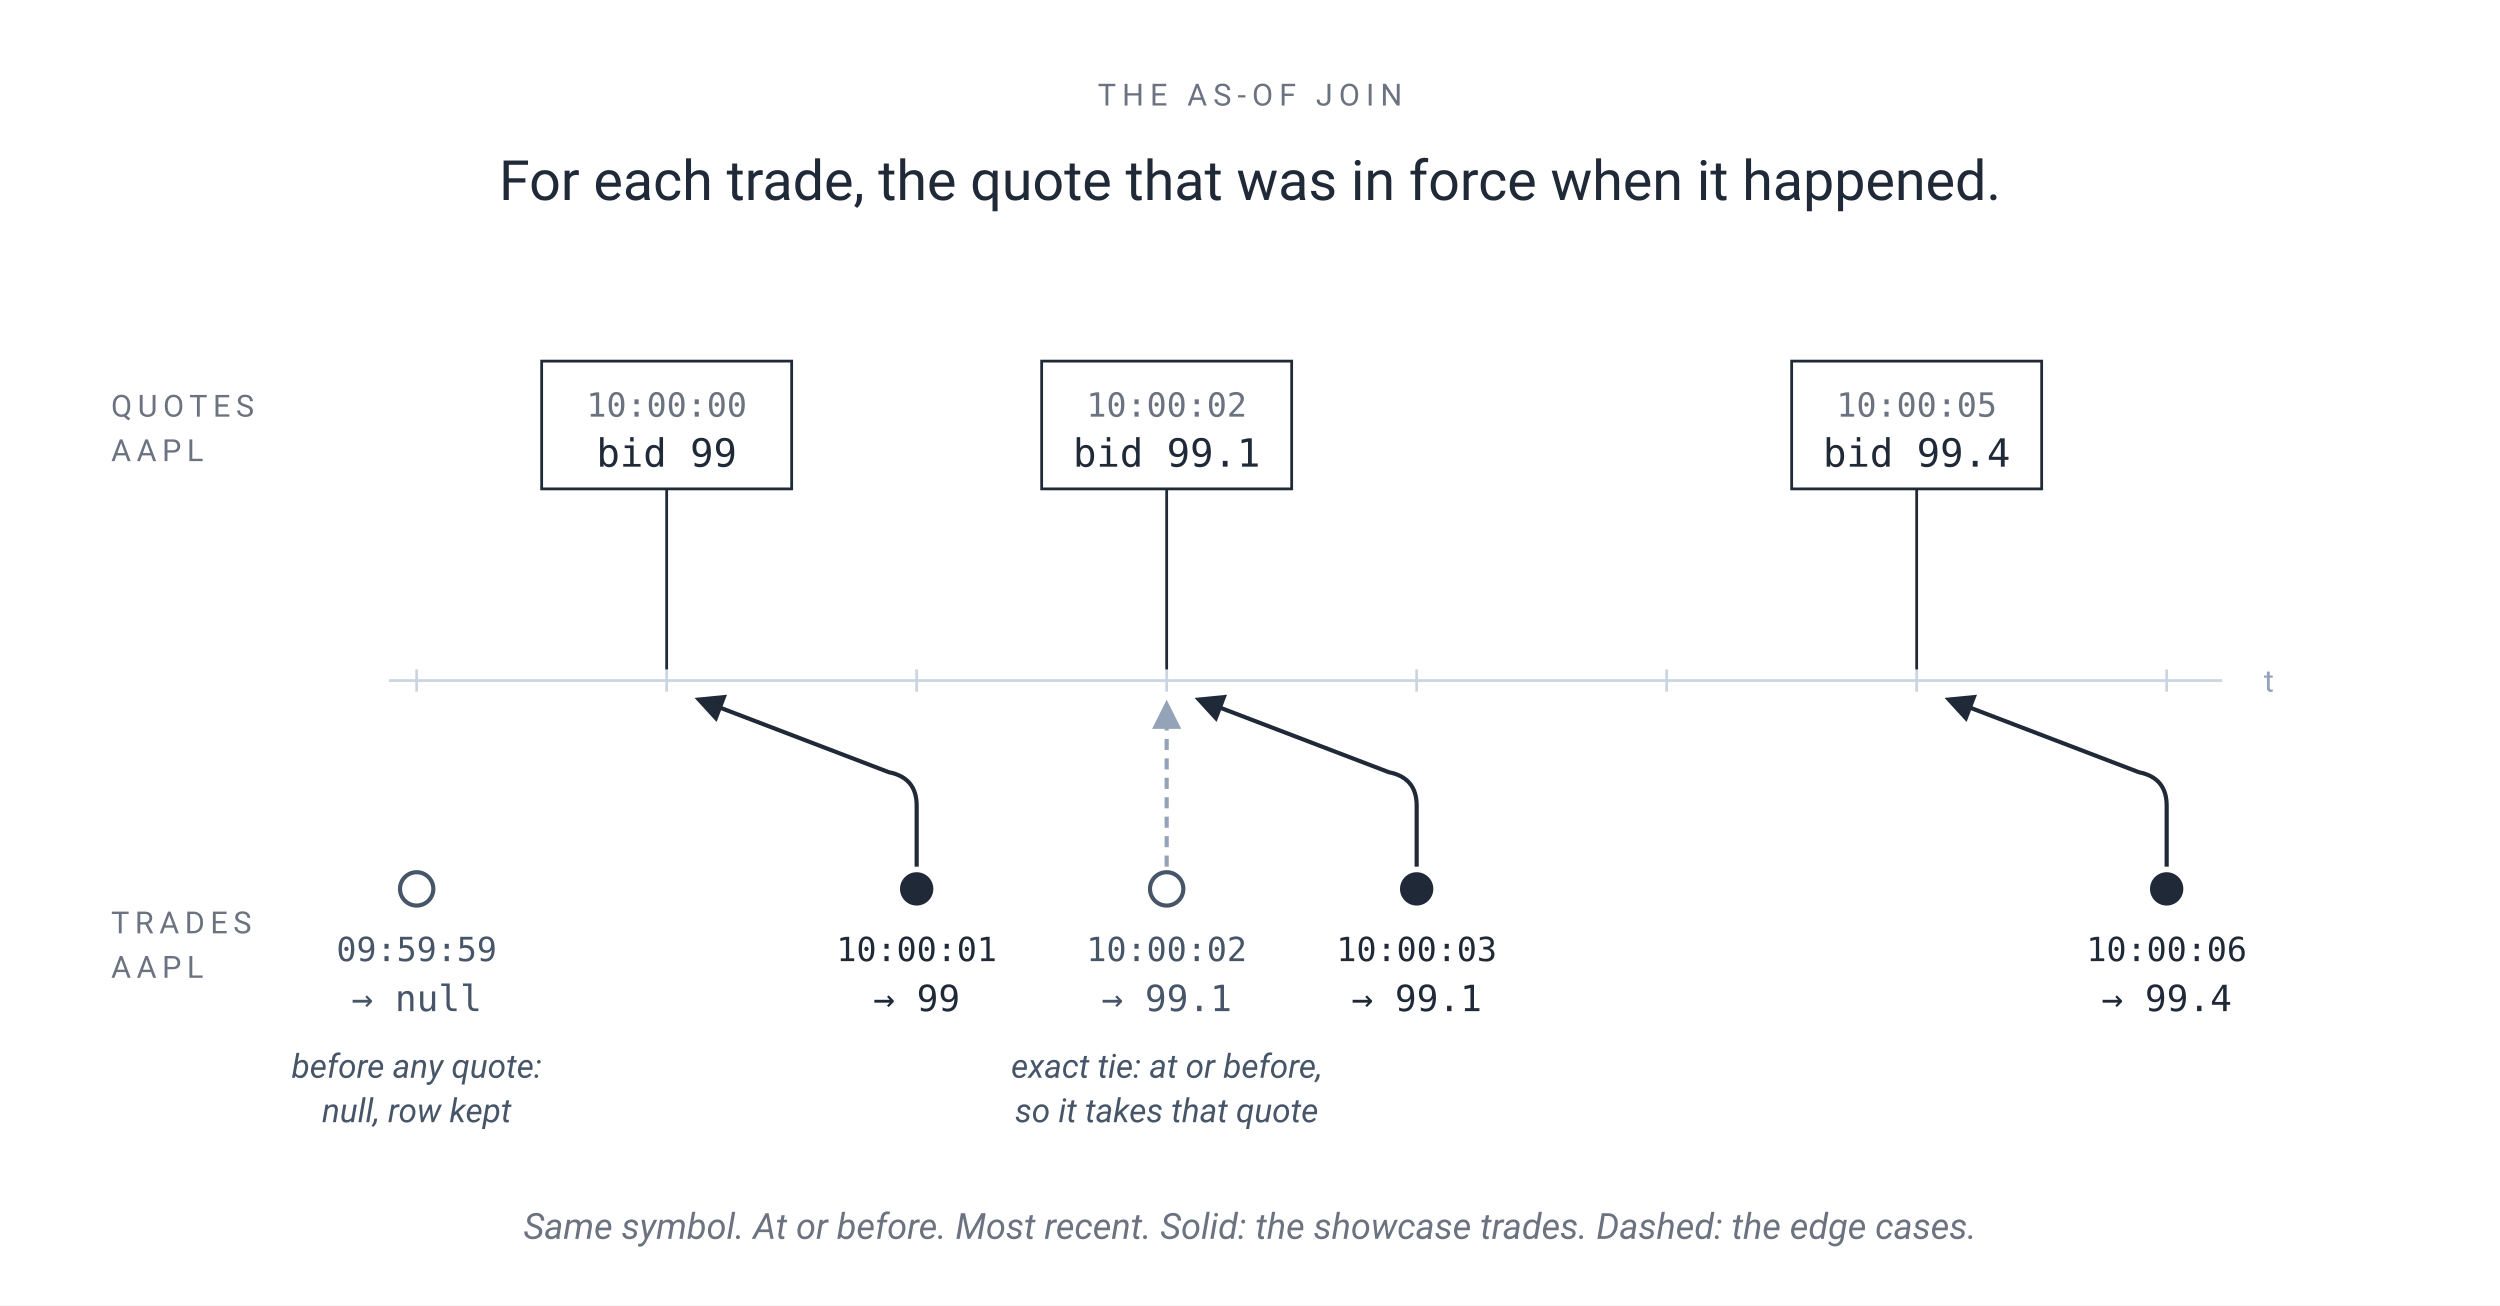
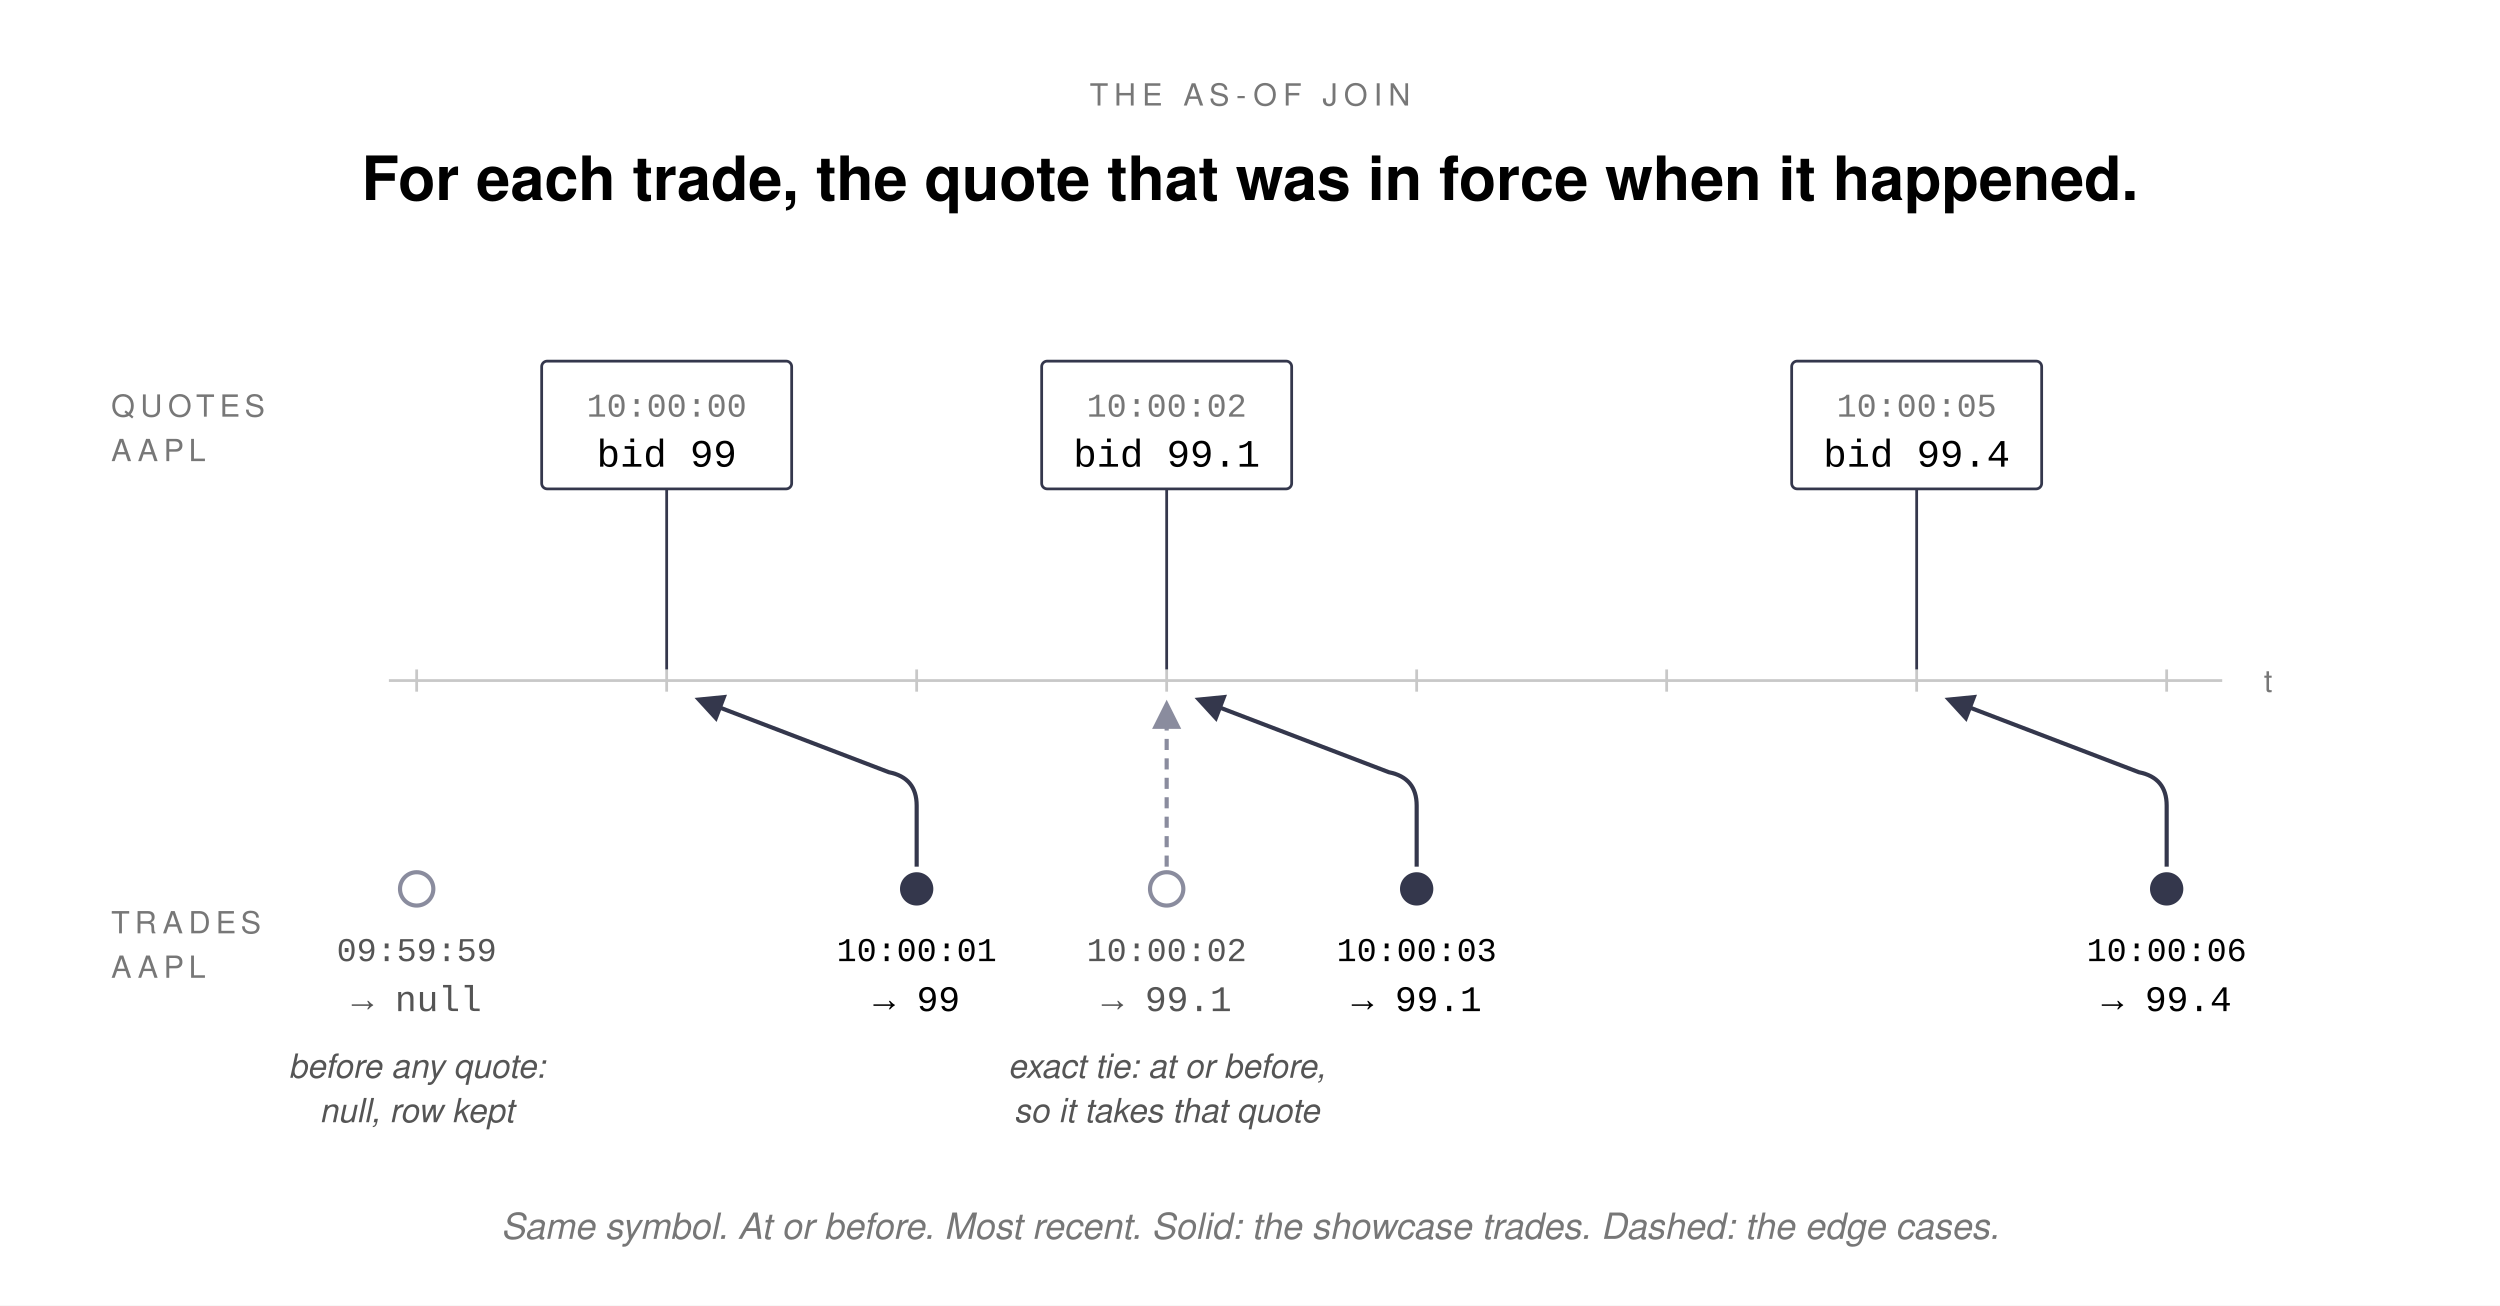
- <svg xmlns="http://www.w3.org/2000/svg" viewBox="0 0 900 470" role="img" aria-labelledby="title desc" font-family="-apple-system, BlinkMacSystemFont, 'Segoe UI', Roboto, sans-serif">
+ <svg xmlns="http://www.w3.org/2000/svg" viewBox="0 0 900 470" role="img" aria-labelledby="title desc" font-family="'Source Sans Pro', -apple-system, BlinkMacSystemFont, 'Segoe UI', Helvetica, Arial, sans-serif">
  <defs>
    <marker id="ah" viewBox="0 0 10 10" refX="8" refY="5" markerWidth="7" markerHeight="7" orient="auto-start-reverse">
-       <path d="M 0 0 L 10 5 L 0 10 z" fill="#1f2937" />
+       <path d="M 0 0 L 10 5 L 0 10 z" fill="#34374C" />
    </marker>
    <marker id="ahm" viewBox="0 0 10 10" refX="8" refY="5" markerWidth="7" markerHeight="7" orient="auto-start-reverse">
-       <path d="M 0 0 L 10 5 L 0 10 z" fill="#94a3b8" />
+       <path d="M 0 0 L 10 5 L 0 10 z" fill="#8a8c9e" />
    </marker>
  </defs>
  <rect width="900" height="470" fill="#ffffff" />
-   <text x="450" y="38" text-anchor="middle" font-size="11" letter-spacing="2.2" fill="#6b7280">THE AS-OF JOIN</text>
-   <text x="450" y="72" text-anchor="middle" font-size="20" fill="#1f2937">For each trade, the quote that was in force when it happened.</text>
-   <text x="40" y="150" font-size="11" letter-spacing="2" fill="#6b7280">QUOTES</text>
-   <text x="40" y="166" font-size="11" letter-spacing="2" fill="#6b7280">AAPL</text>
-   <text x="40" y="336" font-size="11" letter-spacing="2" fill="#6b7280">TRADES</text>
-   <text x="40" y="352" font-size="11" letter-spacing="2" fill="#6b7280">AAPL</text>
-   <line x1="140" y1="245" x2="800" y2="245" stroke="#cbd5e1" stroke-width="1" />
-   <g font-family="'SF Mono', Menlo, Consolas, monospace" font-size="11" fill="#6b7280" text-anchor="middle">
-     <line x1="150" y1="241" x2="150" y2="249" stroke="#cbd5e1" />
-     <line x1="240" y1="241" x2="240" y2="249" stroke="#cbd5e1" />
-     <line x1="330" y1="241" x2="330" y2="249" stroke="#cbd5e1" />
-     <line x1="420" y1="241" x2="420" y2="249" stroke="#cbd5e1" />
-     <line x1="510" y1="241" x2="510" y2="249" stroke="#cbd5e1" />
-     <line x1="600" y1="241" x2="600" y2="249" stroke="#cbd5e1" />
-     <line x1="690" y1="241" x2="690" y2="249" stroke="#cbd5e1" />
-     <line x1="780" y1="241" x2="780" y2="249" stroke="#cbd5e1" />
+   <text x="450" y="38" text-anchor="middle" font-size="11" letter-spacing="2.2" fill="#777777">THE AS-OF JOIN</text>
+   <text x="450" y="72" text-anchor="middle" font-size="22" font-weight="600" fill="#000000">For each trade, the quote that was in force when it happened.</text>
+   <text x="40" y="150" font-size="11" letter-spacing="2" fill="#777777">QUOTES</text>
+   <text x="40" y="166" font-size="11" letter-spacing="2" fill="#777777">AAPL</text>
+   <text x="40" y="336" font-size="11" letter-spacing="2" fill="#777777">TRADES</text>
+   <text x="40" y="352" font-size="11" letter-spacing="2" fill="#777777">AAPL</text>
+   <line x1="140" y1="245" x2="800" y2="245" stroke="#c8c8c8" stroke-width="1" />
+   <g font-family="ui-monospace, SFMono-Regular, 'SF Mono', Menlo, Monaco, Consolas, 'Liberation Mono', 'Courier New', monospace" font-size="11" fill="#8a8c9e" text-anchor="middle">
+     <line x1="150" y1="241" x2="150" y2="249" stroke="#c8c8c8" />
+     <line x1="240" y1="241" x2="240" y2="249" stroke="#c8c8c8" />
+     <line x1="330" y1="241" x2="330" y2="249" stroke="#c8c8c8" />
+     <line x1="420" y1="241" x2="420" y2="249" stroke="#c8c8c8" />
+     <line x1="510" y1="241" x2="510" y2="249" stroke="#c8c8c8" />
+     <line x1="600" y1="241" x2="600" y2="249" stroke="#c8c8c8" />
+     <line x1="690" y1="241" x2="690" y2="249" stroke="#c8c8c8" />
+     <line x1="780" y1="241" x2="780" y2="249" stroke="#c8c8c8" />
  </g>
-   <text x="815" y="249" font-size="11" fill="#94a3b8">t</text>
-   <g font-family="'SF Mono', Menlo, Consolas, monospace" text-anchor="middle">
-     <rect x="195" y="130" width="90" height="46" fill="#ffffff" stroke="#1f2937" />
-     <text x="240" y="150" font-size="12" fill="#6b7280">10:00:00</text>
-     <text x="240" y="168" font-size="14" fill="#1f2937">bid 99</text>
-     <line x1="240" y1="176" x2="240" y2="241" stroke="#1f2937" stroke-width="1" />
-     <rect x="375" y="130" width="90" height="46" fill="#ffffff" stroke="#1f2937" />
-     <text x="420" y="150" font-size="12" fill="#6b7280">10:00:02</text>
-     <text x="420" y="168" font-size="14" fill="#1f2937">bid 99.1</text>
-     <line x1="420" y1="176" x2="420" y2="241" stroke="#1f2937" stroke-width="1" />
-     <rect x="645" y="130" width="90" height="46" fill="#ffffff" stroke="#1f2937" />
-     <text x="690" y="150" font-size="12" fill="#6b7280">10:00:05</text>
-     <text x="690" y="168" font-size="14" fill="#1f2937">bid 99.4</text>
-     <line x1="690" y1="176" x2="690" y2="241" stroke="#1f2937" stroke-width="1" />
+   <text x="815" y="249" font-size="11" fill="#777777">t</text>
+   <g font-family="ui-monospace, SFMono-Regular, 'SF Mono', Menlo, Monaco, Consolas, 'Liberation Mono', 'Courier New', monospace" text-anchor="middle">
+     <rect rx="2" x="195" y="130" width="90" height="46" fill="#ffffff" stroke="#34374C" />
+     <text x="240" y="150" font-size="12" fill="#777777">10:00:00</text>
+     <text x="240" y="168" font-size="14" fill="#000000">bid 99</text>
+     <line x1="240" y1="176" x2="240" y2="241" stroke="#34374C" stroke-width="1" />
+     <rect rx="2" x="375" y="130" width="90" height="46" fill="#ffffff" stroke="#34374C" />
+     <text x="420" y="150" font-size="12" fill="#777777">10:00:02</text>
+     <text x="420" y="168" font-size="14" fill="#000000">bid 99.1</text>
+     <line x1="420" y1="176" x2="420" y2="241" stroke="#34374C" stroke-width="1" />
+     <rect rx="2" x="645" y="130" width="90" height="46" fill="#ffffff" stroke="#34374C" />
+     <text x="690" y="150" font-size="12" fill="#777777">10:00:05</text>
+     <text x="690" y="168" font-size="14" fill="#000000">bid 99.4</text>
+     <line x1="690" y1="176" x2="690" y2="241" stroke="#34374C" stroke-width="1" />
  </g>
-   <g stroke="#1f2937" stroke-width="1.5" fill="none" marker-end="url(#ah)">
+   <g stroke="#34374C" stroke-width="1.5" fill="none" marker-end="url(#ah)">
    <path d="M 330 312 L 330 290 Q 330 280 320 278 L 252 252" />
    <path d="M 510 312 L 510 290 Q 510 280 500 278 L 432 252" />
    <path d="M 780 312 L 780 290 Q 780 280 770 278 L 702 252" />
  </g>
-   <g font-family="'SF Mono', Menlo, Consolas, monospace" text-anchor="middle">
-     <circle cx="330" cy="320" r="6" fill="#1f2937" />
-     <text x="330" y="346" font-size="12" fill="#1f2937">10:00:01</text>
-     <text x="330" y="364" font-size="13" fill="#1f2937">→ 99</text>
-     <circle cx="510" cy="320" r="6" fill="#1f2937" />
-     <text x="510" y="346" font-size="12" fill="#1f2937">10:00:03</text>
-     <text x="510" y="364" font-size="13" fill="#1f2937">→ 99.1</text>
-     <circle cx="780" cy="320" r="6" fill="#1f2937" />
-     <text x="780" y="346" font-size="12" fill="#1f2937">10:00:06</text>
-     <text x="780" y="364" font-size="13" fill="#1f2937">→ 99.4</text>
+   <g font-family="ui-monospace, SFMono-Regular, 'SF Mono', Menlo, Monaco, Consolas, 'Liberation Mono', 'Courier New', monospace" text-anchor="middle">
+     <circle cx="330" cy="320" r="6" fill="#34374C" />
+     <text x="330" y="346" font-size="12" fill="#000000">10:00:01</text>
+     <text x="330" y="364" font-size="13" fill="#000000">→ 99</text>
+     <circle cx="510" cy="320" r="6" fill="#34374C" />
+     <text x="510" y="346" font-size="12" fill="#000000">10:00:03</text>
+     <text x="510" y="364" font-size="13" fill="#000000">→ 99.1</text>
+     <circle cx="780" cy="320" r="6" fill="#34374C" />
+     <text x="780" y="346" font-size="12" fill="#000000">10:00:06</text>
+     <text x="780" y="364" font-size="13" fill="#000000">→ 99.4</text>
  </g>
-   <line x1="420" y1="312" x2="420" y2="254" stroke="#94a3b8" stroke-width="1.5" stroke-dasharray="4 3" marker-end="url(#ahm)" />
-   <g font-family="'SF Mono', Menlo, Consolas, monospace" text-anchor="middle">
-     <circle cx="420" cy="320" r="6" fill="#ffffff" stroke="#475569" stroke-width="1.5" />
-     <text x="420" y="346" font-size="12" fill="#475569">10:00:02</text>
-     <text x="420" y="364" font-size="13" fill="#475569">→ 99.1</text>
-     <circle cx="150" cy="320" r="6" fill="#ffffff" stroke="#475569" stroke-width="1.5" />
-     <text x="150" y="346" font-size="12" fill="#475569">09:59:59</text>
-     <text x="150" y="364" font-size="13" fill="#475569">→ null</text>
+   <line x1="420" y1="312" x2="420" y2="254" stroke="#8a8c9e" stroke-width="1.5" stroke-dasharray="4 3" marker-end="url(#ahm)" />
+   <g font-family="ui-monospace, SFMono-Regular, 'SF Mono', Menlo, Monaco, Consolas, 'Liberation Mono', 'Courier New', monospace" text-anchor="middle">
+     <circle cx="420" cy="320" r="6" fill="#ffffff" stroke="#8a8c9e" stroke-width="1.5" />
+     <text x="420" y="346" font-size="12" fill="#555555">10:00:02</text>
+     <text x="420" y="364" font-size="13" fill="#555555">→ 99.1</text>
+     <circle cx="150" cy="320" r="6" fill="#ffffff" stroke="#8a8c9e" stroke-width="1.5" />
+     <text x="150" y="346" font-size="12" fill="#555555">09:59:59</text>
+     <text x="150" y="364" font-size="13" fill="#555555">→ null</text>
  </g>
-   <g font-size="12" font-style="italic" fill="#475569" text-anchor="middle">
+   <g font-size="12" font-style="italic" fill="#555555" text-anchor="middle">
    <text x="420" y="388">exact tie: at or before,</text>
    <text x="420" y="404">so it takes that quote</text>
    <text x="150" y="388">before any quote:</text>
    <text x="150" y="404">null, row kept</text>
  </g>
-   <text x="450" y="446" text-anchor="middle" font-size="13" font-style="italic" fill="#6b7280">Same symbol. At or before. Most recent. Solid: the showcase trades. Dashed: the edge cases.</text>
+   <text x="450" y="446" text-anchor="middle" font-size="13" font-style="italic" fill="#777777">Same symbol. At or before. Most recent. Solid: the showcase trades. Dashed: the edge cases.</text>
</svg>
